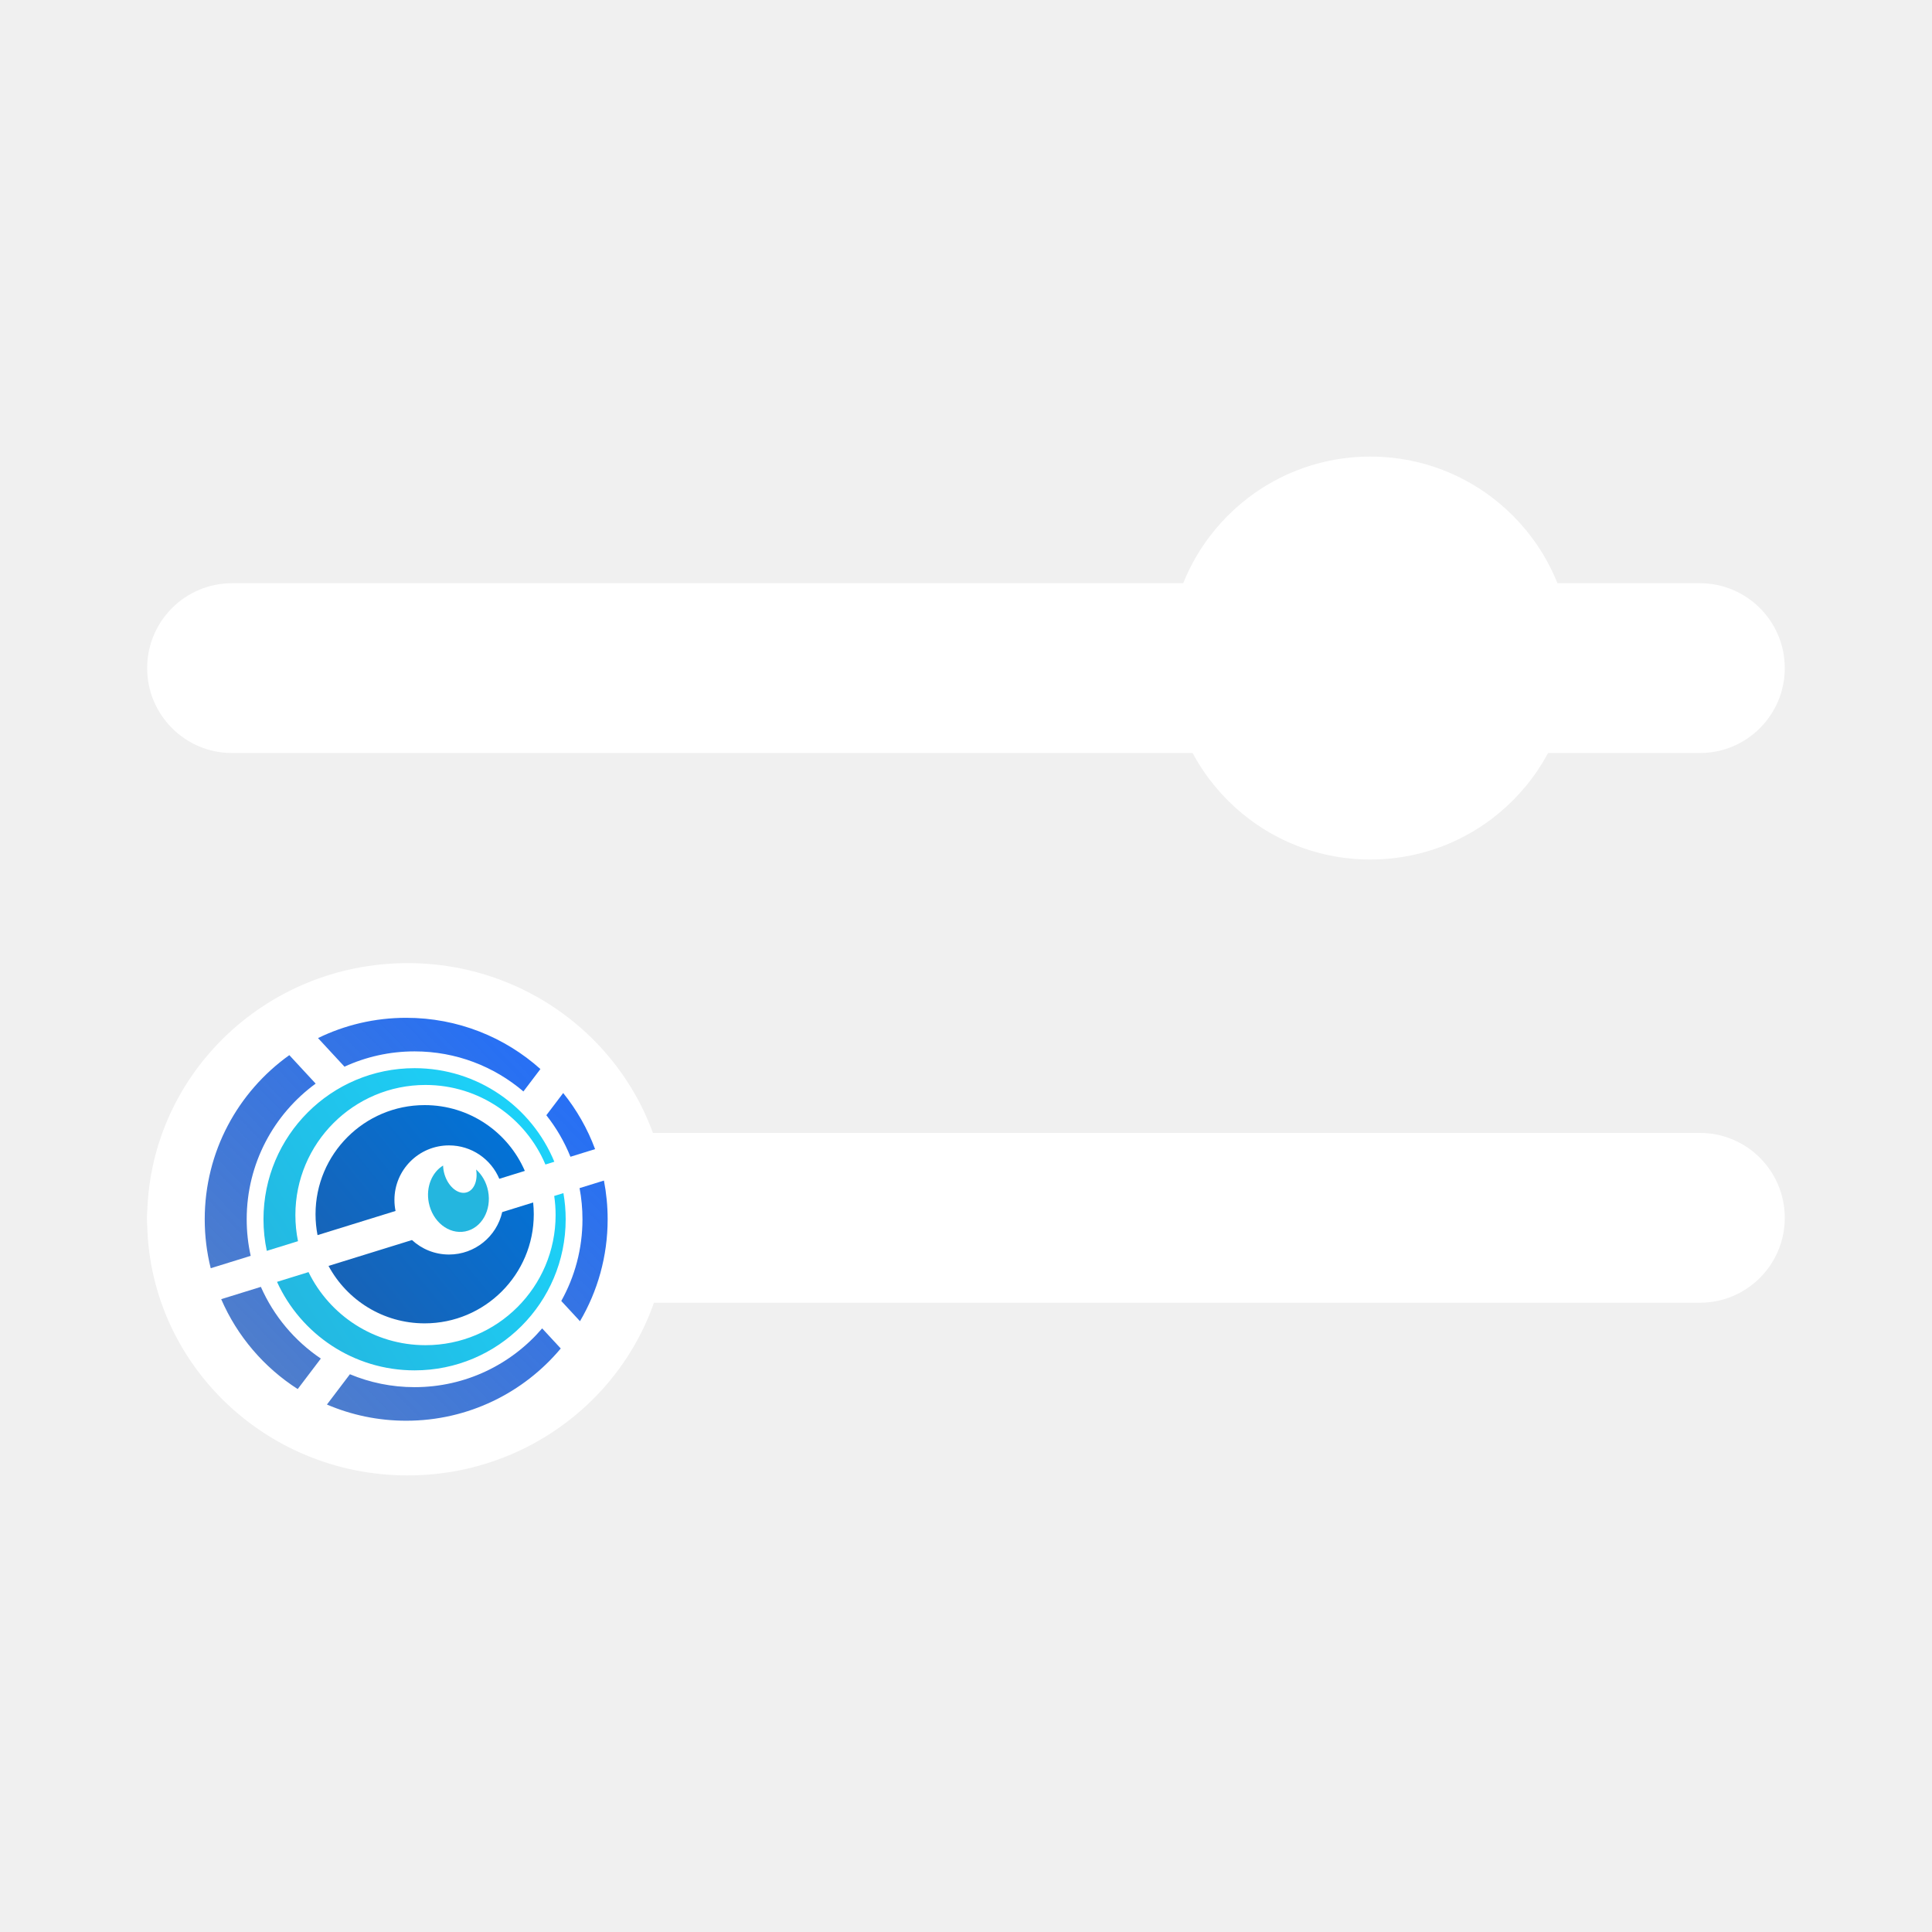
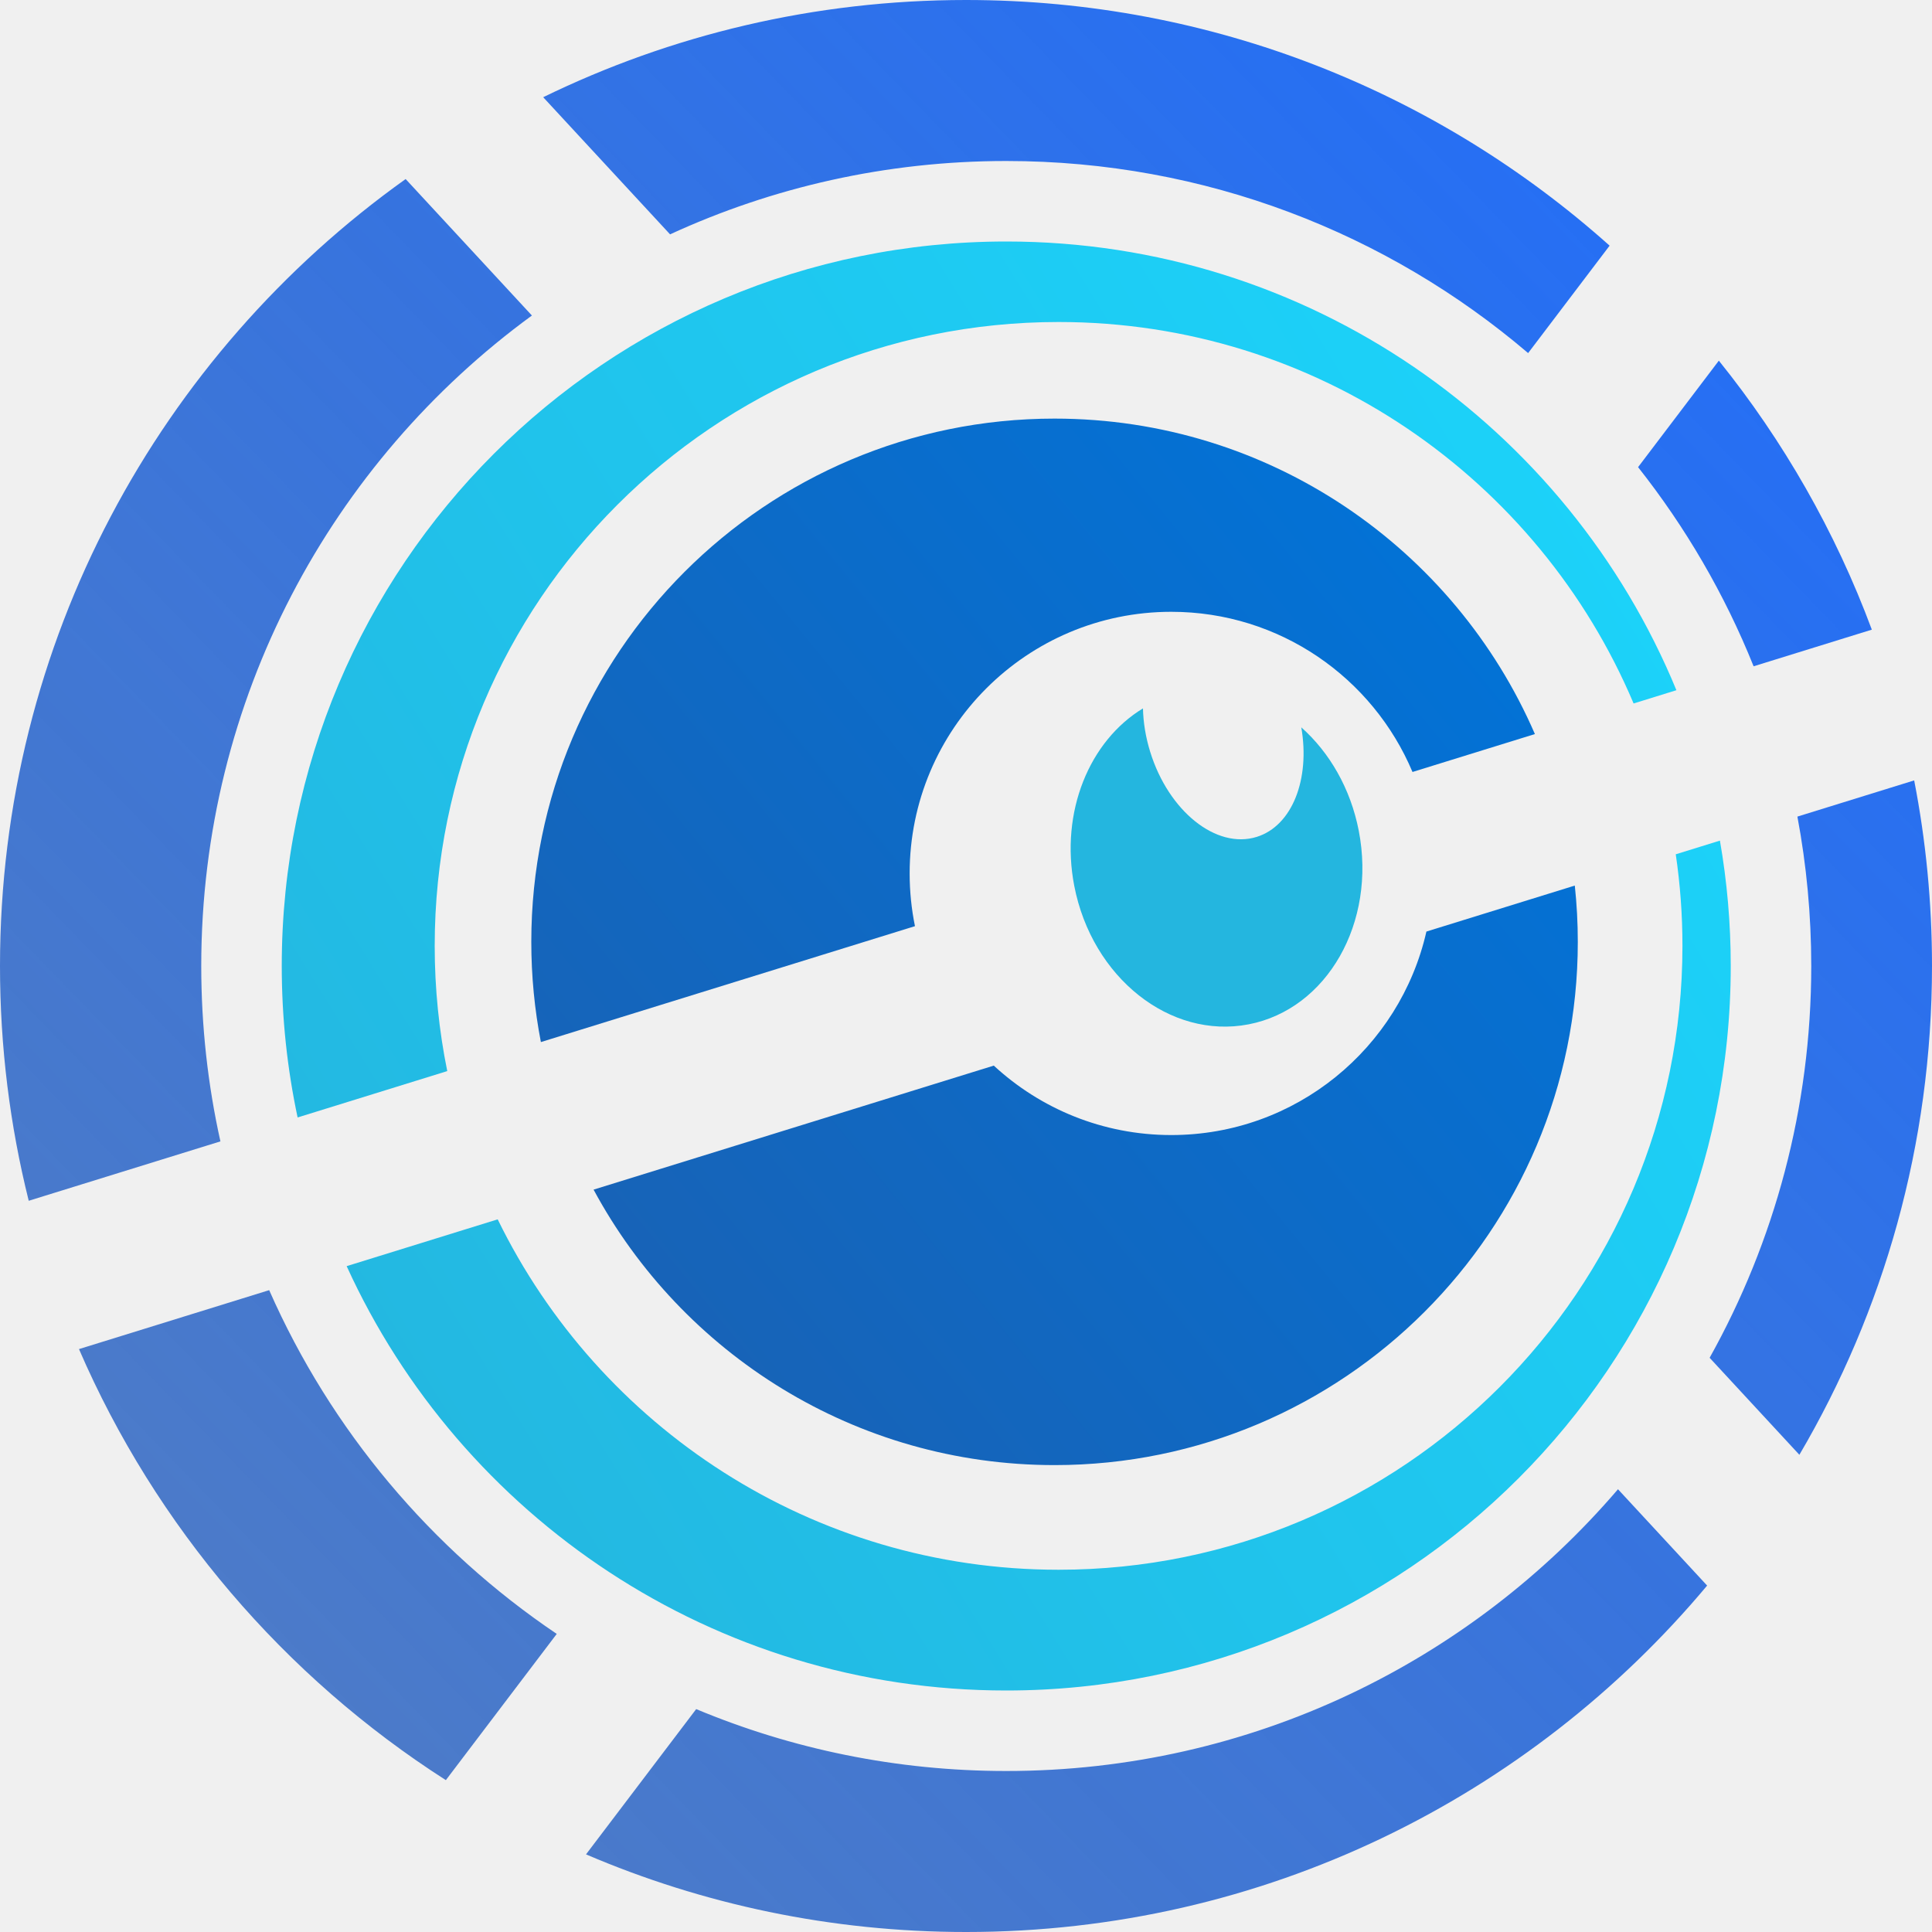
- <svg xmlns="http://www.w3.org/2000/svg" width="512" height="512" viewBox="0 0 512 512" fill="none">
-   <ellipse cx="108.025" cy="323.119" rx="69.025" ry="67.881" fill="white" />
-   <rect x="39" y="300.237" width="433.983" height="45" rx="22.5" fill="white" />
-   <circle cx="363.153" cy="174.39" r="53.39" fill="white" />
-   <rect x="39" y="154.559" width="433.983" height="45" rx="22.5" fill="white" />
-   <path d="M148.606 357.362C138.812 369.064 124.098 376.508 107.644 376.508C100.187 376.508 93.088 374.979 86.642 372.218L92.732 364.189C98.006 366.392 103.795 367.611 109.868 367.611C123.4 367.611 135.517 361.568 143.677 352.036L148.606 357.362ZM69.133 341.033C72.541 348.771 78.087 355.355 85.025 360.033L78.896 368.115C69.975 362.403 62.866 354.111 58.62 344.292L69.133 341.033ZM160.047 312.862C160.693 316.181 161.034 319.61 161.034 323.118C161.034 332.975 158.361 342.207 153.703 350.132L148.742 344.77C152.318 338.361 154.36 330.979 154.36 323.118C154.36 320.297 154.094 317.537 153.592 314.862L160.047 312.862ZM83.655 287.169C72.576 295.261 65.377 308.348 65.377 323.118C65.377 326.448 65.743 329.691 66.437 332.812L55.843 336.094C54.806 331.94 54.254 327.594 54.254 323.118C54.254 305.178 63.102 289.305 76.673 279.624L83.655 287.169ZM149.253 289.662C152.819 294.092 155.689 299.103 157.705 304.531L151.173 306.554C149.573 302.568 147.412 298.867 144.788 295.549L149.253 289.662ZM107.644 269.729C121.308 269.729 133.772 274.862 143.215 283.305L138.711 289.245C130.944 282.625 120.874 278.627 109.868 278.627C103.236 278.627 96.944 280.081 91.29 282.683L84.276 275.102C91.334 271.66 99.263 269.729 107.644 269.729Z" fill="url(#paint0_linear_24_3)" />
-   <path d="M149.311 316.188C149.703 318.44 149.911 320.755 149.911 323.118C149.911 345.233 131.983 363.161 109.868 363.161C93.671 363.161 79.72 353.543 73.414 339.707L81.762 337.12C87.364 348.587 99.139 356.487 112.761 356.487C131.804 356.487 147.241 341.049 147.241 322.006C147.241 320.286 147.113 318.596 146.87 316.944L149.311 316.188ZM109.868 283.076C126.586 283.076 140.909 293.322 146.905 307.877L144.541 308.609C139.312 296.221 127.053 287.526 112.761 287.525C93.718 287.525 78.28 302.963 78.279 322.006C78.279 324.376 78.518 326.691 78.974 328.927L70.705 331.489C70.131 328.789 69.826 325.989 69.826 323.118C69.826 301.004 87.754 283.076 109.868 283.076Z" fill="url(#paint1_linear_24_3)" />
-   <path d="M141.291 318.674C141.4 319.696 141.458 320.733 141.458 321.784C141.457 337.756 128.51 350.703 112.539 350.703C101.522 350.703 91.944 344.543 87.061 335.479L109.18 328.624C111.758 331.006 115.203 332.462 118.99 332.462C125.871 332.462 131.628 327.654 133.089 321.215L141.291 318.674ZM112.539 292.864C124.429 292.864 134.642 300.042 139.085 310.3L132.321 312.396C130.131 307.195 124.988 303.542 118.99 303.542C111.004 303.542 104.53 310.016 104.53 318.002C104.53 319.001 104.631 319.975 104.824 320.917L84.151 327.323C83.803 325.53 83.619 323.679 83.619 321.784C83.619 305.812 96.567 292.864 112.539 292.864Z" fill="url(#paint2_linear_24_3)" />
-   <path d="M117.425 308.882C117.442 309.655 117.572 310.469 117.826 311.288C118.846 314.573 121.48 316.675 123.709 315.983C125.677 315.372 126.671 312.787 126.175 309.929C127.73 311.311 128.899 313.303 129.353 315.648C130.333 320.714 127.608 325.503 123.266 326.343C118.923 327.184 114.609 323.758 113.628 318.692C112.834 314.591 114.469 310.672 117.425 308.882Z" fill="#24B6DF" />
+ <svg xmlns="http://www.w3.org/2000/svg" width="240" height="240" viewBox="0 0 240 240" fill="none">
+   <path d="M212.066 196.966C190.054 223.269 156.982 240 120 240C103.241 240 87.285 236.562 72.797 230.356L86.482 212.311C98.338 217.263 111.349 220 125 220C155.413 220 182.652 206.422 200.993 184.999L212.066 196.966ZM33.44 160.267C41.1 177.658 53.567 192.454 69.161 202.97L55.385 221.135C35.334 208.297 19.355 189.659 9.811 167.589L33.44 160.267ZM237.786 96.945C239.238 104.406 240 112.114 240 120C240 142.155 233.995 162.907 223.525 180.719L212.376 168.67C220.417 154.266 225 137.668 225 120C225 113.658 224.408 107.454 223.279 101.44L237.786 96.945ZM66.076 39.195C41.176 57.384 25 86.803 25 120C25 127.483 25.822 134.774 27.381 141.787L3.569 149.165C1.238 139.828 0 130.059 0 120C0 79.678 19.888 44.001 50.39 22.242L66.076 39.195ZM213.521 44.802C221.537 54.757 227.994 66.019 232.525 78.218L217.839 82.769C214.242 73.808 209.385 65.49 203.488 58.031L213.521 44.802ZM120 0C150.712 0 178.727 11.539 199.952 30.516L189.83 43.861C172.373 28.982 149.736 20 125 20C110.093 20 95.948 23.263 83.239 29.112L67.477 12.076C83.341 4.341 101.163 0 120 0Z" fill="url(#paint0_linear_19_30)" />
+   <path d="M213.655 104.423C214.538 109.483 215 114.687 215 120C215 169.706 174.706 210 125 210C88.594 210 57.237 188.383 43.063 157.285L61.824 151.472C74.414 177.246 100.883 195 131.5 195C174.302 195 209 160.302 209 117.5C209 113.635 208.715 109.836 208.169 106.123L213.655 104.423ZM125 30C162.576 30 194.772 53.028 208.249 85.74L202.932 87.388C191.179 59.543 163.622 40 131.5 40C88.698 40 54 74.698 54 117.5C54 122.827 54.537 128.03 55.56 133.055L36.971 138.815C35.68 132.747 35 126.453 35 120C35 70.294 75.294 30 125 30Z" fill="url(#paint1_linear_19_30)" />
+   <path d="M195.627 110.01C195.873 112.306 196 114.638 196 117C196 152.899 166.899 182 131 182C106.238 182 84.71 168.153 73.736 147.78L123.452 132.374C129.246 137.727 136.99 141 145.5 141C160.967 141 173.909 130.195 177.193 115.722L195.627 110.01ZM131 52C157.726 52 180.684 68.131 190.671 91.188L175.466 95.898C170.544 84.208 158.981 76 145.5 76C127.551 76 113 90.551 113 108.5C113 110.744 113.227 112.935 113.66 115.051L67.191 129.45C66.41 125.421 66 121.258 66 117C66 81.102 95.102 52 131 52Z" fill="url(#paint2_linear_19_30)" />
+   <path d="M141.983 88C142.022 89.737 142.314 91.568 142.885 93.408C145.178 100.793 151.098 105.518 156.109 103.963C160.533 102.589 162.766 96.778 161.651 90.353C165.146 93.459 167.772 97.938 168.793 103.209C170.997 114.596 164.871 125.358 155.111 127.247C145.351 129.136 135.653 121.436 133.449 110.05C131.665 100.831 135.34 92.023 141.983 88Z" fill="#24B6DF" />
  <defs>
-     <linearGradient id="paint0_linear_24_3" x1="161.034" y1="271.288" x2="54.254" y2="374.949" gradientUnits="userSpaceOnUse">
+     <linearGradient id="paint0_linear_19_30" x1="240" y1="3.505" x2="2.6871e-06" y2="236.495" gradientUnits="userSpaceOnUse">
      <stop stop-color="#1F6EFF" />
      <stop offset="1" stop-color="#1E57B4" stop-opacity="0.75" />
    </linearGradient>
-     <linearGradient id="paint1_linear_24_3" x1="149.911" y1="298.372" x2="69.826" y2="347.865" gradientUnits="userSpaceOnUse">
+     <linearGradient id="paint1_linear_19_30" x1="215" y1="64.379" x2="35" y2="175.621" gradientUnits="userSpaceOnUse">
      <stop stop-color="#1BD4FB" />
      <stop offset="1" stop-color="#24B6DF" />
    </linearGradient>
-     <linearGradient id="paint2_linear_24_3" x1="141.457" y1="298.164" x2="83.619" y2="345.404" gradientUnits="userSpaceOnUse">
+     <linearGradient id="paint2_linear_19_30" x1="196" y1="63.911" x2="66" y2="170.089" gradientUnits="userSpaceOnUse">
      <stop stop-color="#0074DA" />
      <stop offset="1" stop-color="#1A61B3" />
    </linearGradient>
  </defs>
</svg>
